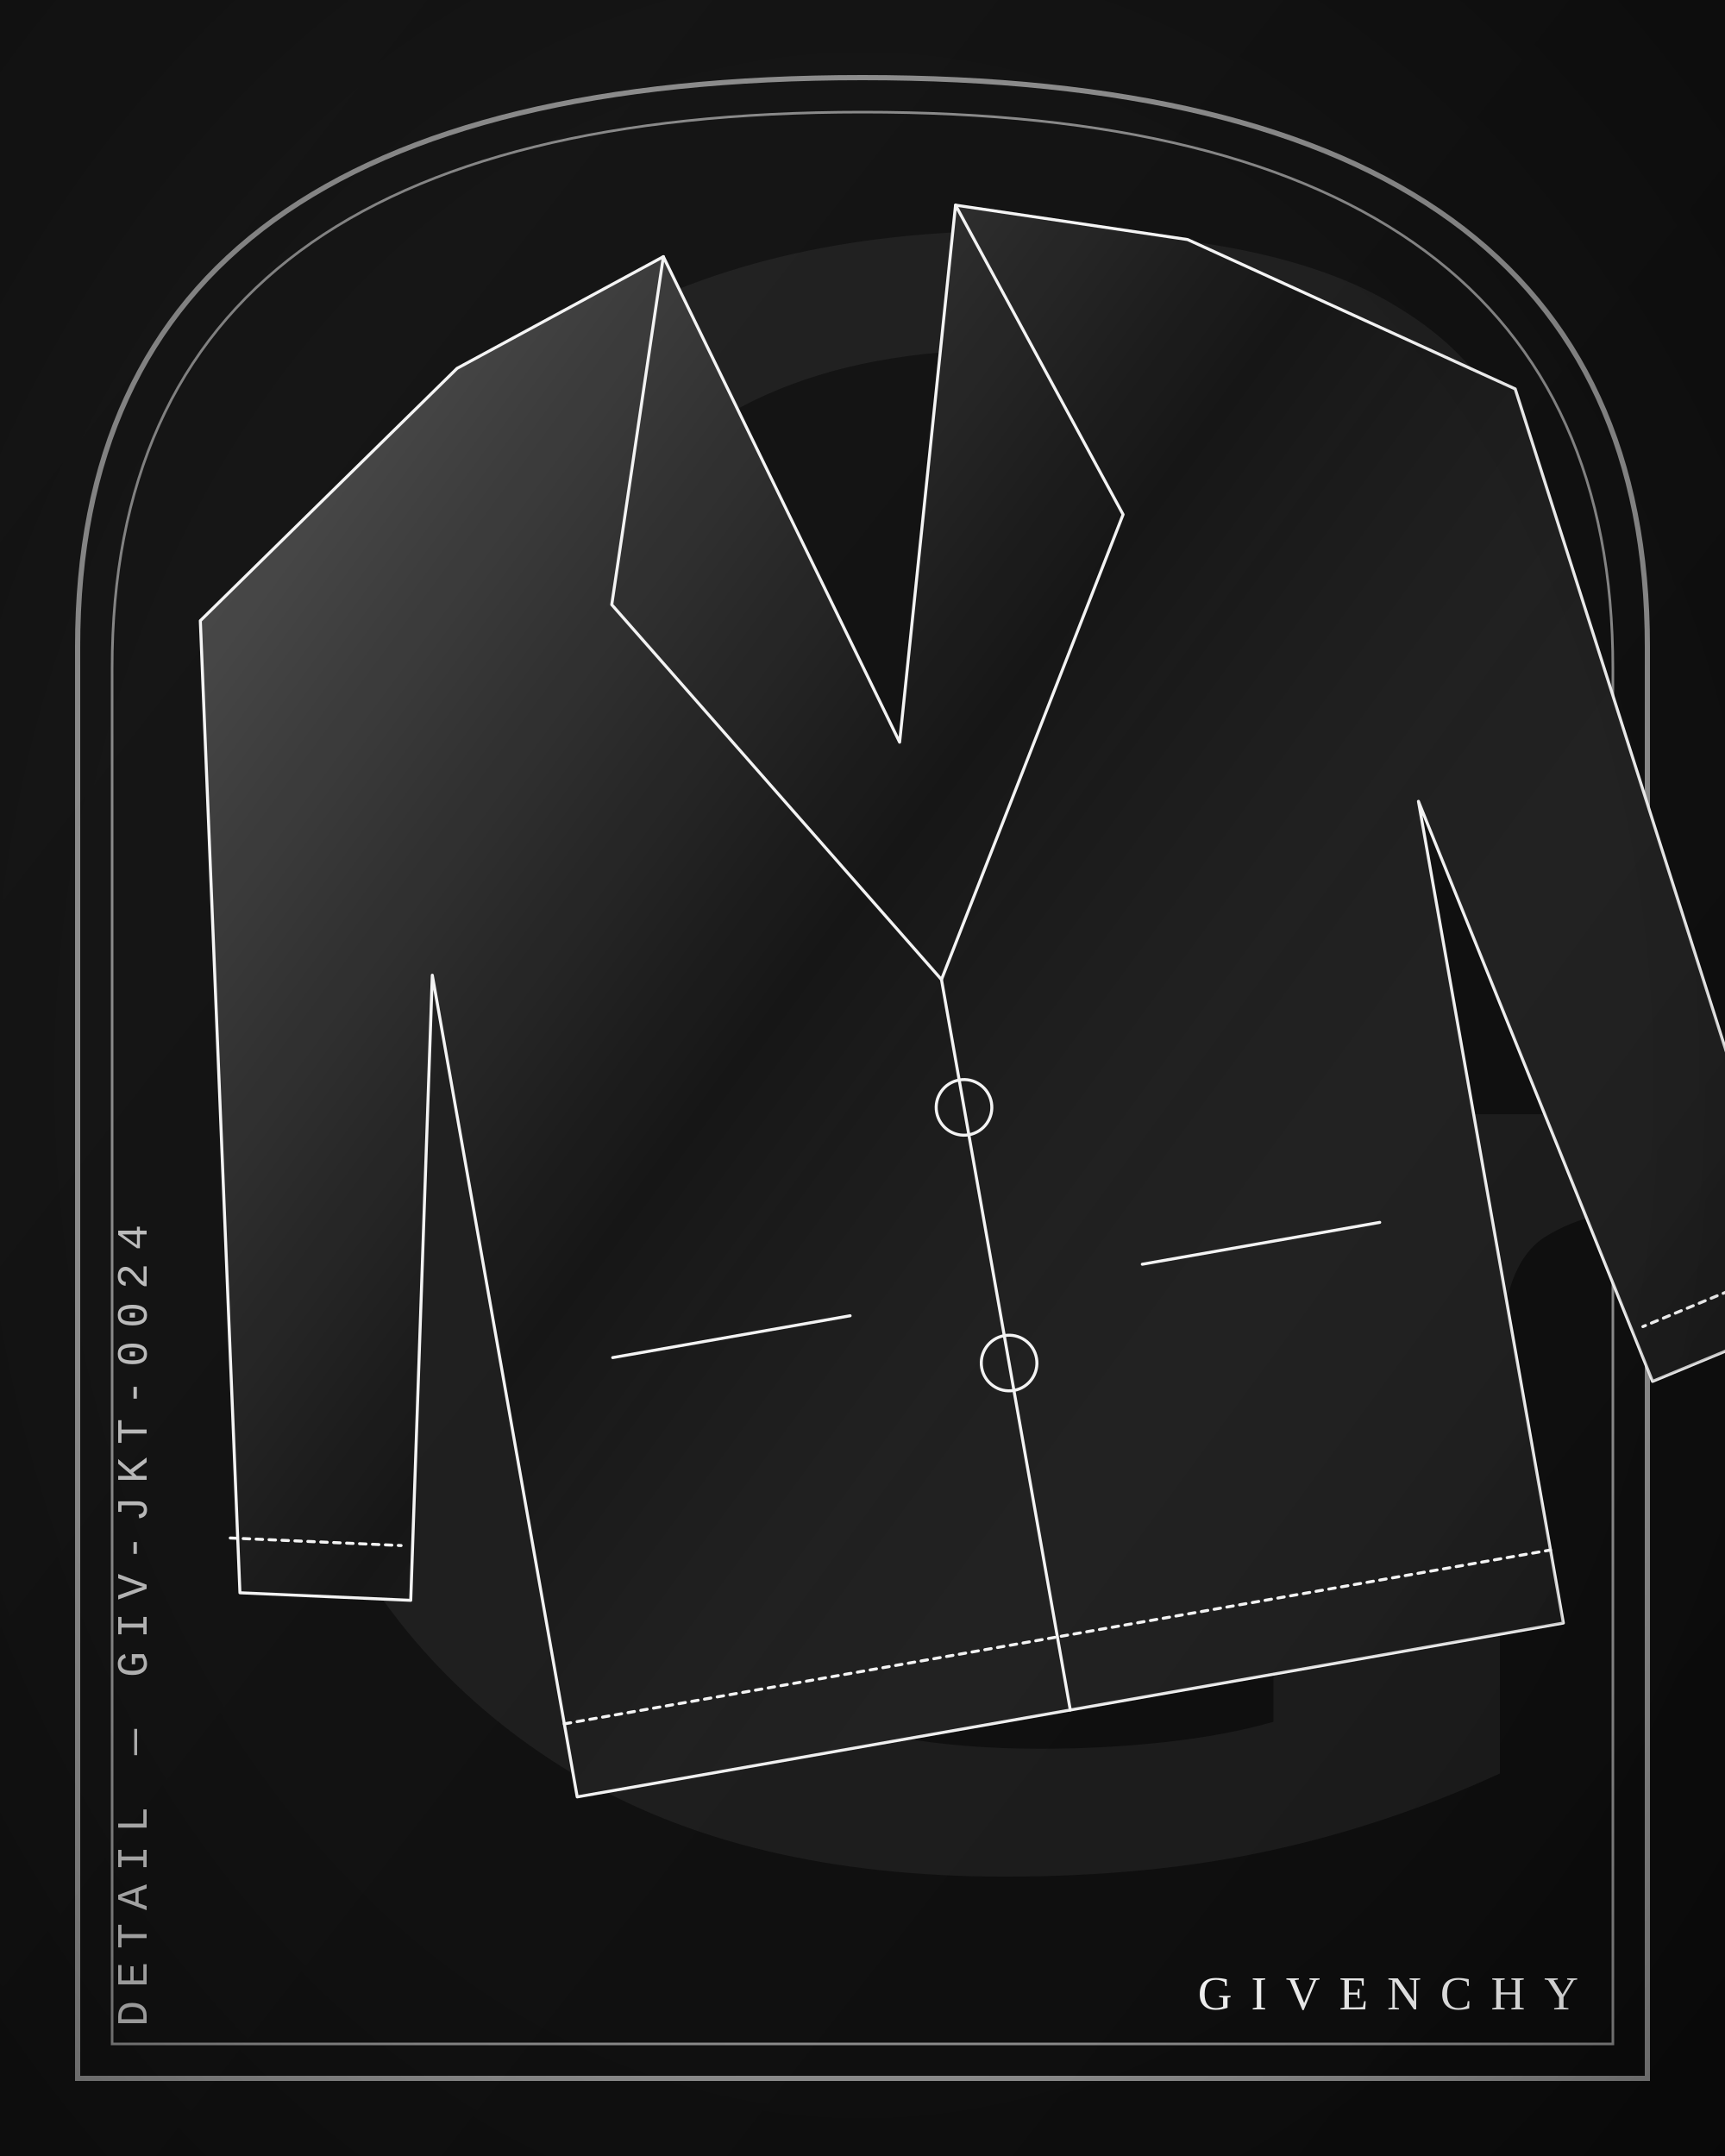
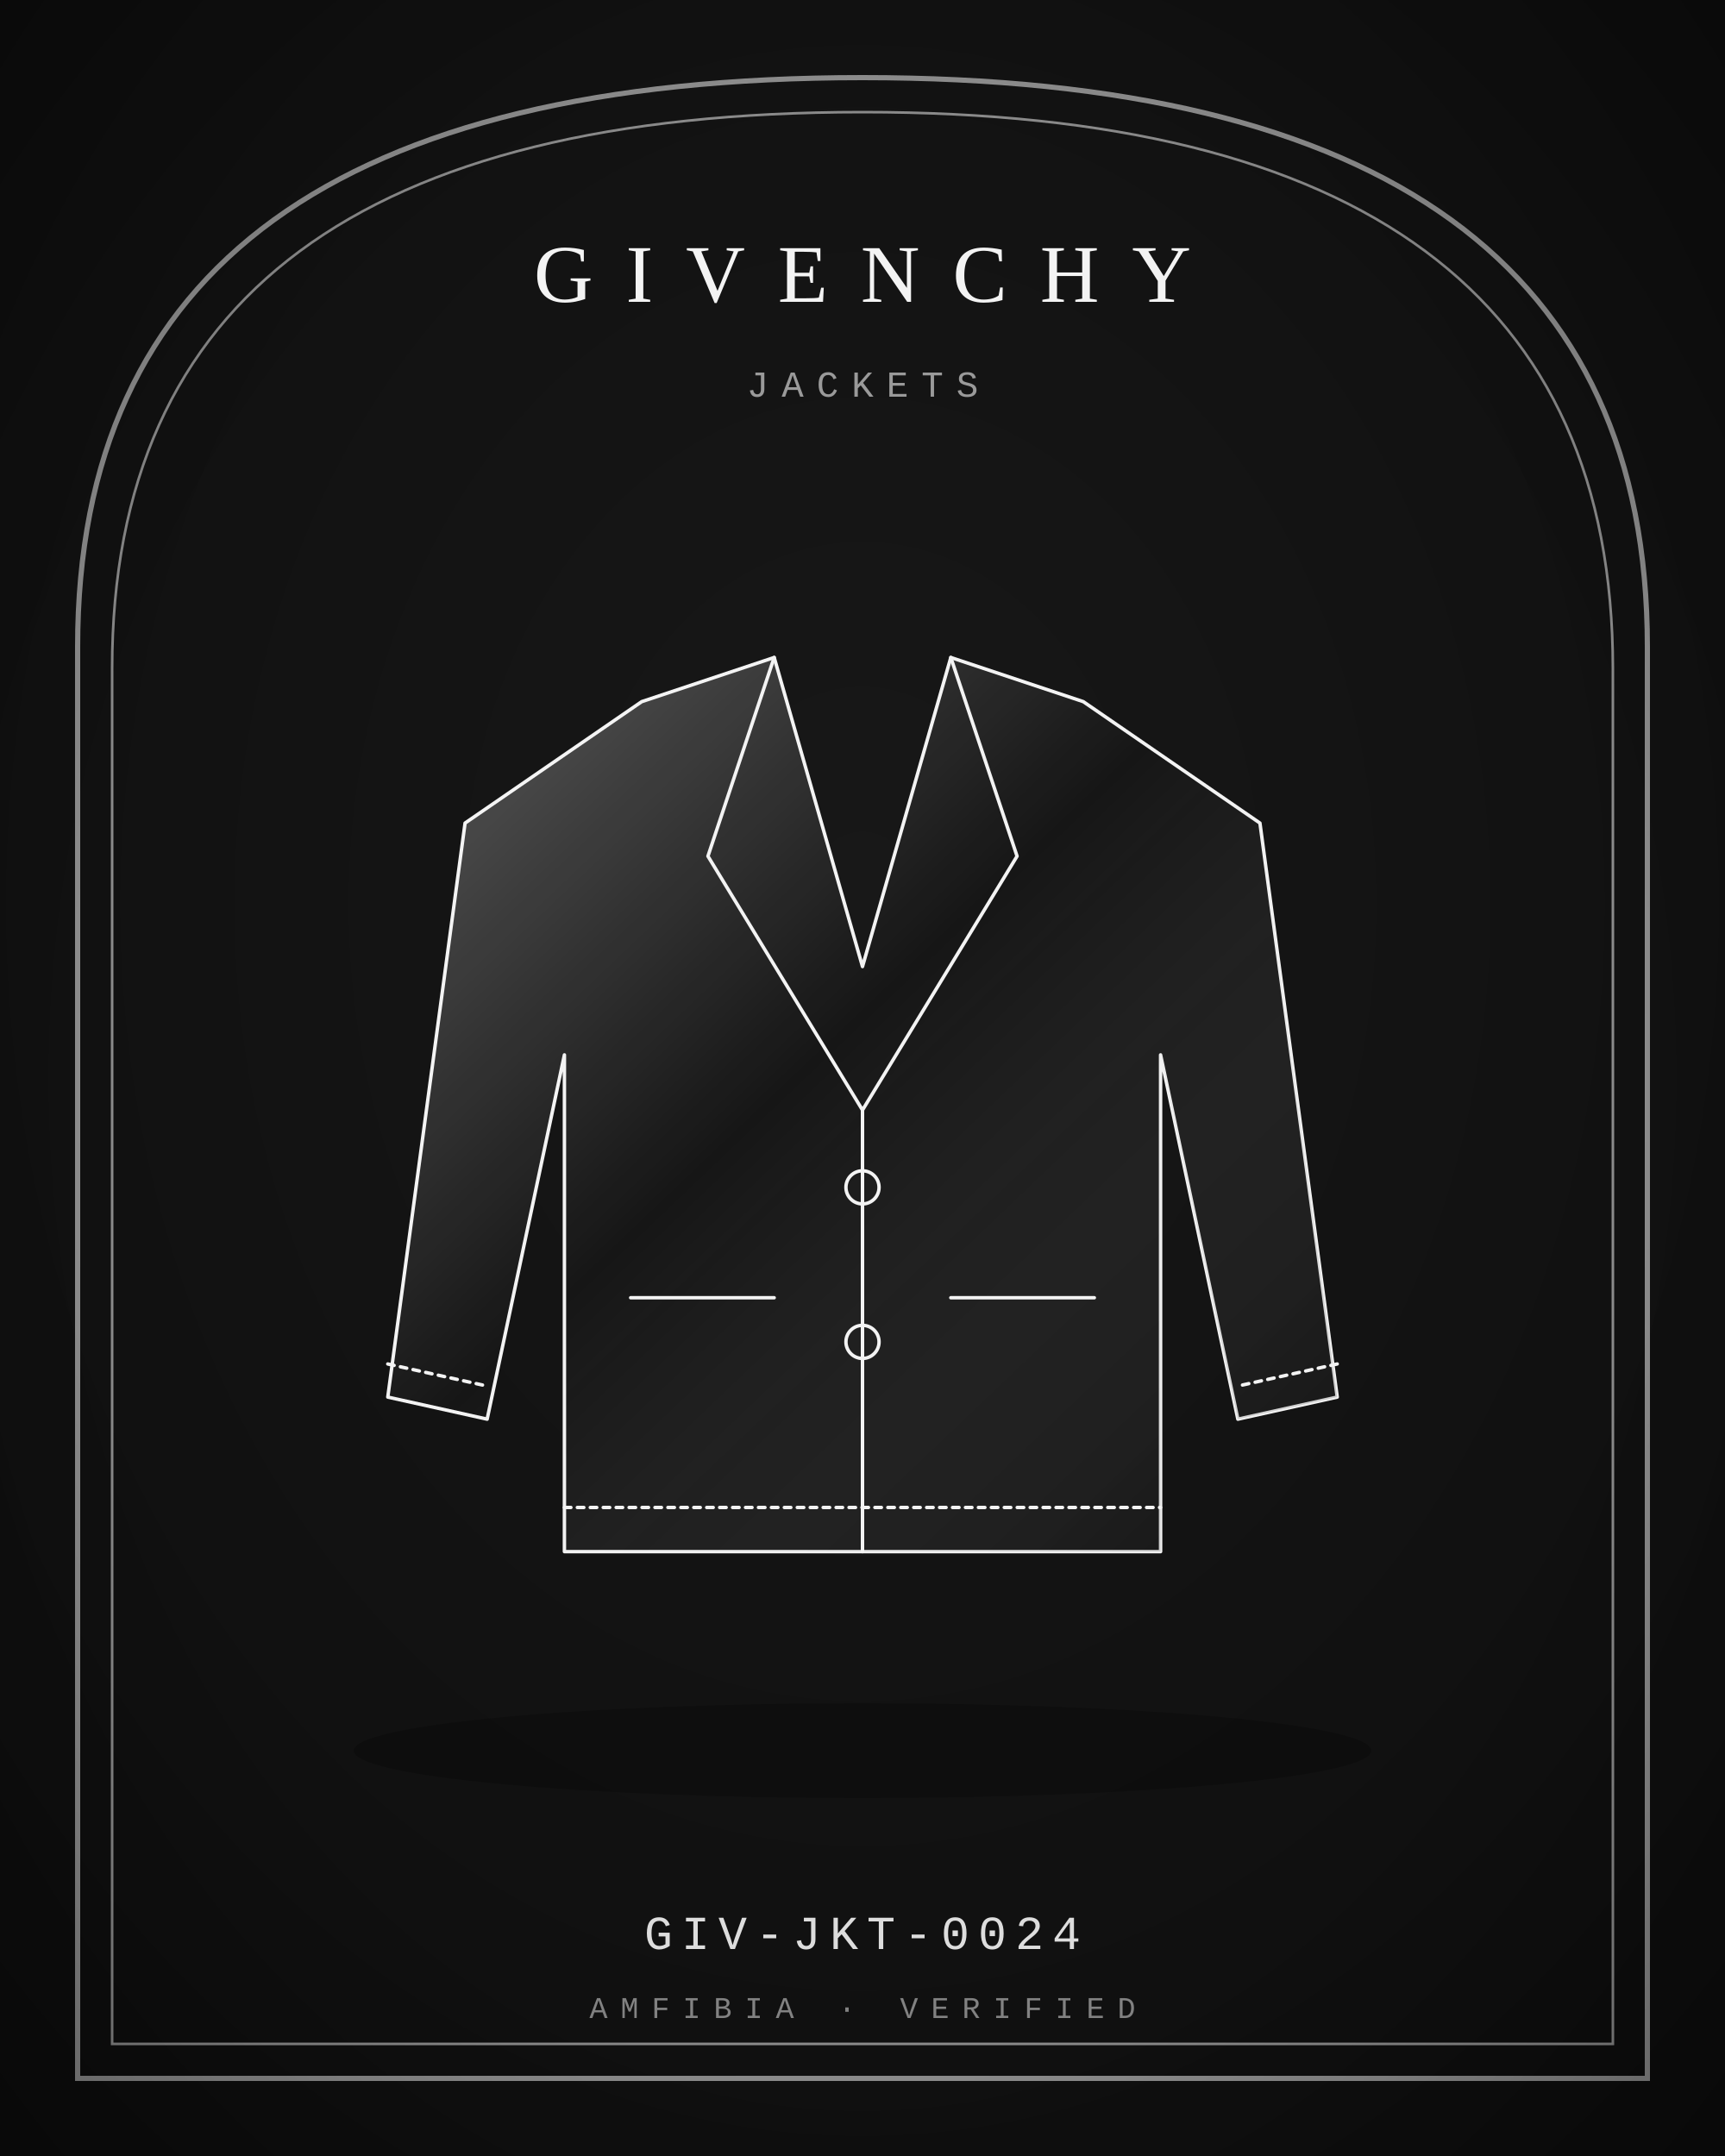
<svg xmlns="http://www.w3.org/2000/svg" viewBox="0 0 400 500" width="800" height="1000">
  <defs>
    <radialGradient id="bg" cx="50%" cy="42%" r="80%">
      <stop offset="0" stop-color="#181818" />
      <stop offset="1" stop-color="#0C0C0C" />
    </radialGradient>
    <linearGradient id="bgd" x1="0" y1="0" x2="1" y2="1">
      <stop offset="0" stop-color="#181818" />
      <stop offset="1" stop-color="#0C0C0C" />
    </linearGradient>
    <linearGradient id="sheen" x1="0" y1="0" x2="1" y2="1">
      <stop offset="0" stop-color="#fff" stop-opacity=".30" />
      <stop offset=".45" stop-color="#fff" stop-opacity="0" />
      <stop offset="1" stop-color="#000" stop-opacity=".22" />
    </linearGradient>
    <linearGradient id="multi" x1="0" y1="0" x2="1" y2="1">
      <stop offset="0" stop-color="#B3122E" />
      <stop offset=".35" stop-color="#C9A227" />
      <stop offset=".7" stop-color="#2F5D46" />
      <stop offset="1" stop-color="#3557A0" />
    </linearGradient>
    <radialGradient id="vig" cx="50%" cy="50%" r="75%">
      <stop offset=".6" stop-color="#000" stop-opacity="0" />
      <stop offset="1" stop-color="#000" stop-opacity=".35" />
    </radialGradient>
  </defs>
-   <rect width="400" height="500" fill="url(#bgd)" />
-   <text x="210" y="430" text-anchor="middle" font-family="Georgia, serif" font-size="520" fill="#F3F3F3" opacity="0.06">G</text>
+   <rect width="400" height="500" fill="url(#bg)" />
  <path d="M18 482 L18 150 Q18 18 200 18 Q382 18 382 150 L382 482 Z" fill="none" stroke="#F3F3F3" stroke-width="1.2" opacity="0.55" />
  <path d="M26 474 L26 155 Q26 26 200 26 Q374 26 374 155 L374 474 Z" fill="none" stroke="#8A8A8A" stroke-width="0.6" />
-   <g transform="rotate(-10.0 200 250) translate(7 20) scale(2.15)">
-     <path d="M60 24 L84 16 L100 72 L116 16 L140 24 L172 46 L186 150 L168 154 L154 88 L154 178 L46 178 L46 88 L32 154 L14 150 L28 46 Z" fill="#161616" stroke="#F3F3F3" stroke-width="1.4" stroke-linejoin="round" stroke-linecap="round" vector-effect="non-scaling-stroke" />
+   <ellipse cx="200" cy="406" rx="118" ry="11" fill="#000" opacity="0.22" />
+   <g transform="translate(72 132) scale(1.28)">
+     <path d="M60 24 L84 16 L100 72 L116 16 L140 24 L172 46 L186 150 L168 154 L154 88 L154 178 L46 178 L46 88 L32 154 L14 150 L28 46 Z" fill="#161616" stroke="#F3F3F3" stroke-width="1.6" stroke-linejoin="round" stroke-linecap="round" vector-effect="non-scaling-stroke" />
    <path d="M60 24 L84 16 L100 72 L116 16 L140 24 L172 46 L186 150 L168 154 L154 88 L154 178 L46 178 L46 88 L32 154 L14 150 L28 46 Z" fill="url(#sheen)" stroke="none" />
-     <path d="M84 16 L72 52 L100 98 L128 52 L116 16" fill="none" stroke="#F3F3F3" stroke-width="1.4" stroke-linejoin="round" stroke-linecap="round" vector-effect="non-scaling-stroke" />
-     <path d="M100 98 L100 178" fill="none" stroke="#F3F3F3" stroke-width="1.4" stroke-linejoin="round" stroke-linecap="round" vector-effect="non-scaling-stroke" />
-     <path d="M58 132 L84 132 M116 132 L142 132" fill="none" stroke="#F3F3F3" stroke-width="1.4" stroke-linejoin="round" stroke-linecap="round" vector-effect="non-scaling-stroke" />
-     <path d="M100 112 m-3 0 a3 3 0 1 0 6 0 a3 3 0 1 0 -6 0 M100 140 m-3 0 a3 3 0 1 0 6 0 a3 3 0 1 0 -6 0" fill="none" stroke="#F3F3F3" stroke-width="1.4" stroke-linejoin="round" stroke-linecap="round" vector-effect="non-scaling-stroke" />
-     <path d="M14 144 L32 148 M186 144 L168 148 M46 170 L154 170" fill="none" stroke="#F3F3F3" stroke-width="1.4" stroke-dasharray="3 3" stroke-linejoin="round" stroke-linecap="round" vector-effect="non-scaling-stroke" />
-   </g>
-   <g transform="translate(34 470) rotate(-90)">
-     <text x="0" y="0" text-anchor="start" font-family="'Courier New', Courier, monospace" font-size="10" letter-spacing="3" fill="#F3F3F3" opacity="0.75">DETAIL — GIV-JKT-0024</text>
+     <path d="M84 16 L72 52 L100 98 L128 52 L116 16" fill="none" stroke="#F3F3F3" stroke-width="1.6" stroke-linejoin="round" stroke-linecap="round" vector-effect="non-scaling-stroke" />
+     <path d="M100 98 L100 178" fill="none" stroke="#F3F3F3" stroke-width="1.6" stroke-linejoin="round" stroke-linecap="round" vector-effect="non-scaling-stroke" />
+     <path d="M58 132 L84 132 M116 132 L142 132" fill="none" stroke="#F3F3F3" stroke-width="1.6" stroke-linejoin="round" stroke-linecap="round" vector-effect="non-scaling-stroke" />
+     <path d="M100 112 m-3 0 a3 3 0 1 0 6 0 a3 3 0 1 0 -6 0 M100 140 m-3 0 a3 3 0 1 0 6 0 a3 3 0 1 0 -6 0" fill="none" stroke="#F3F3F3" stroke-width="1.6" stroke-linejoin="round" stroke-linecap="round" vector-effect="non-scaling-stroke" />
+     <path d="M14 144 L32 148 M186 144 L168 148 M46 170 L154 170" fill="none" stroke="#F3F3F3" stroke-width="1.6" stroke-dasharray="3 3" stroke-linejoin="round" stroke-linecap="round" vector-effect="non-scaling-stroke" />
  </g>
  <g>
-     <text x="366" y="466" text-anchor="end" font-size="11" fill="#F3F3F3" font-family="'Trajan Pro', 'Times New Roman', serif" font-weight="400" letter-spacing="4.4">GIVENCHY</text>
+     <text x="200" y="70" text-anchor="middle" font-size="19" fill="#F3F3F3" font-family="'Trajan Pro', 'Times New Roman', serif" font-weight="400" letter-spacing="7.6">GIVENCHY</text>
  </g>
+   <text x="200" y="92" text-anchor="middle" font-family="'Courier New', Courier, monospace" font-size="8.5" letter-spacing="3" fill="#F3F3F3" opacity="0.6">JACKETS</text>
+   <text x="200" y="452" text-anchor="middle" font-family="'Courier New', Courier, monospace" font-size="11" letter-spacing="2" fill="#F3F3F3" opacity="0.9">GIV-JKT-0024</text>
+   <text x="200" y="468" text-anchor="middle" font-family="'Courier New', Courier, monospace" font-size="7" letter-spacing="3" fill="#F3F3F3" opacity="0.5">AMFIBIA · VERIFIED</text>
  <rect width="400" height="500" fill="url(#vig)" />
</svg>
